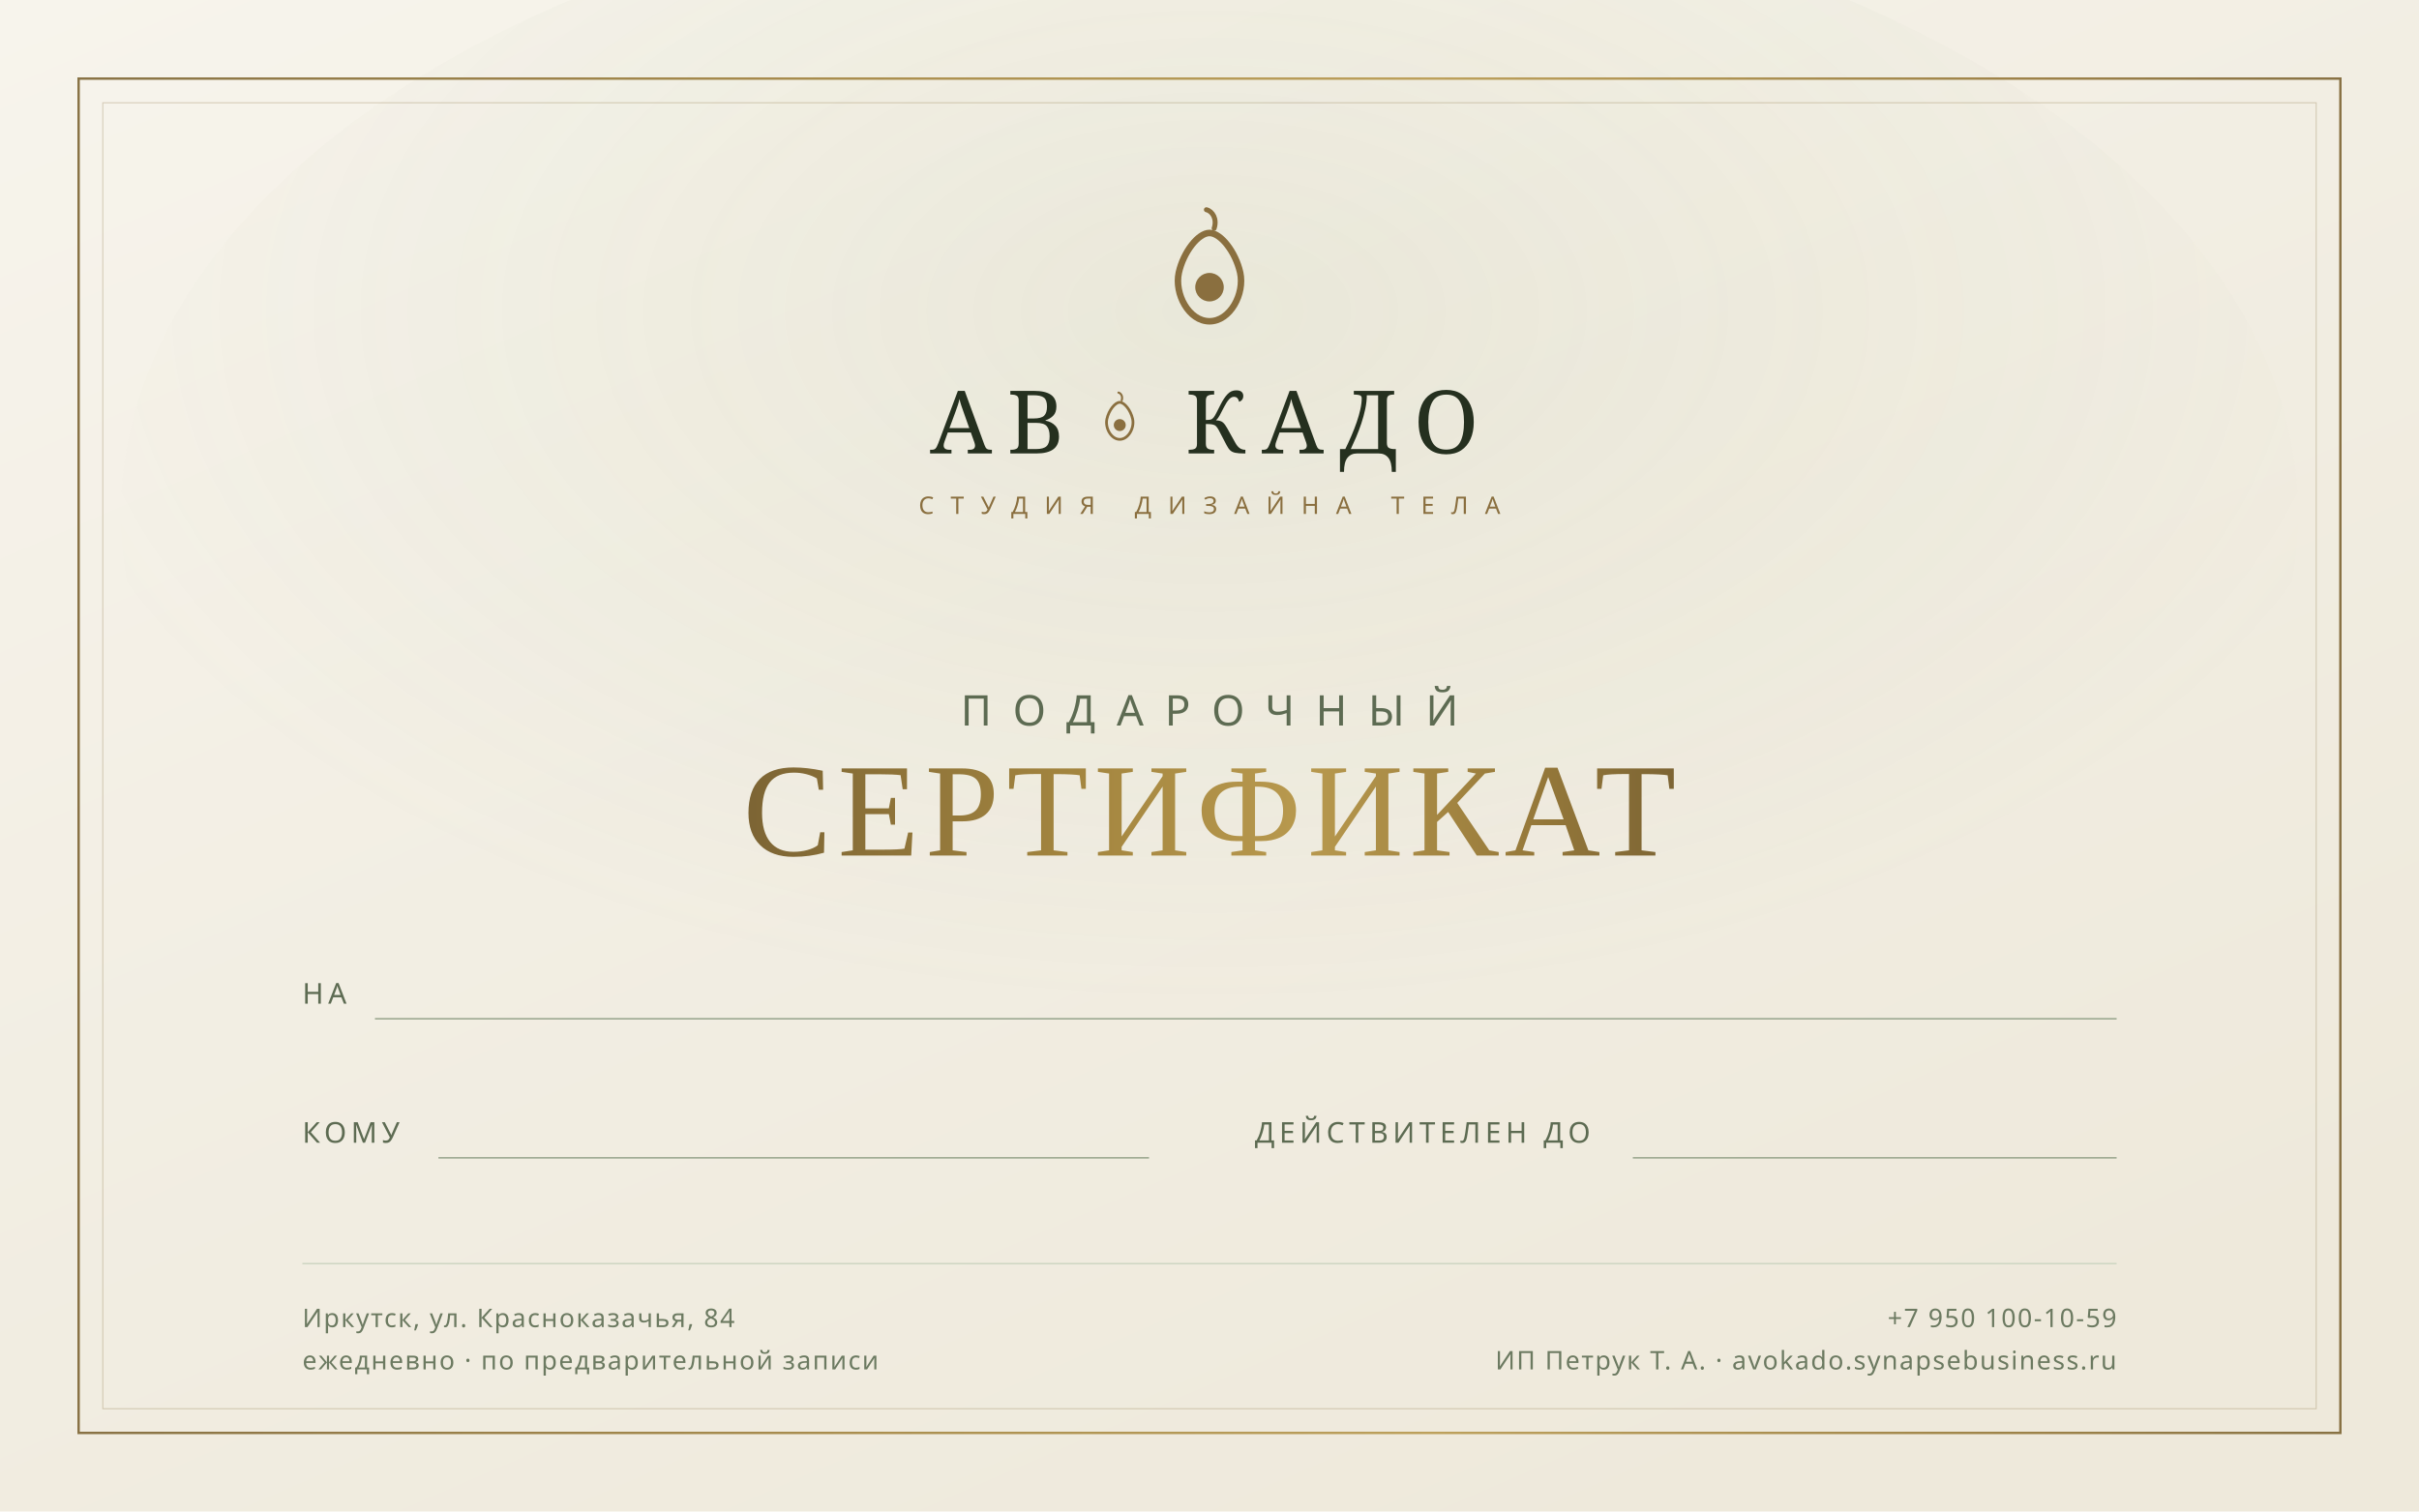
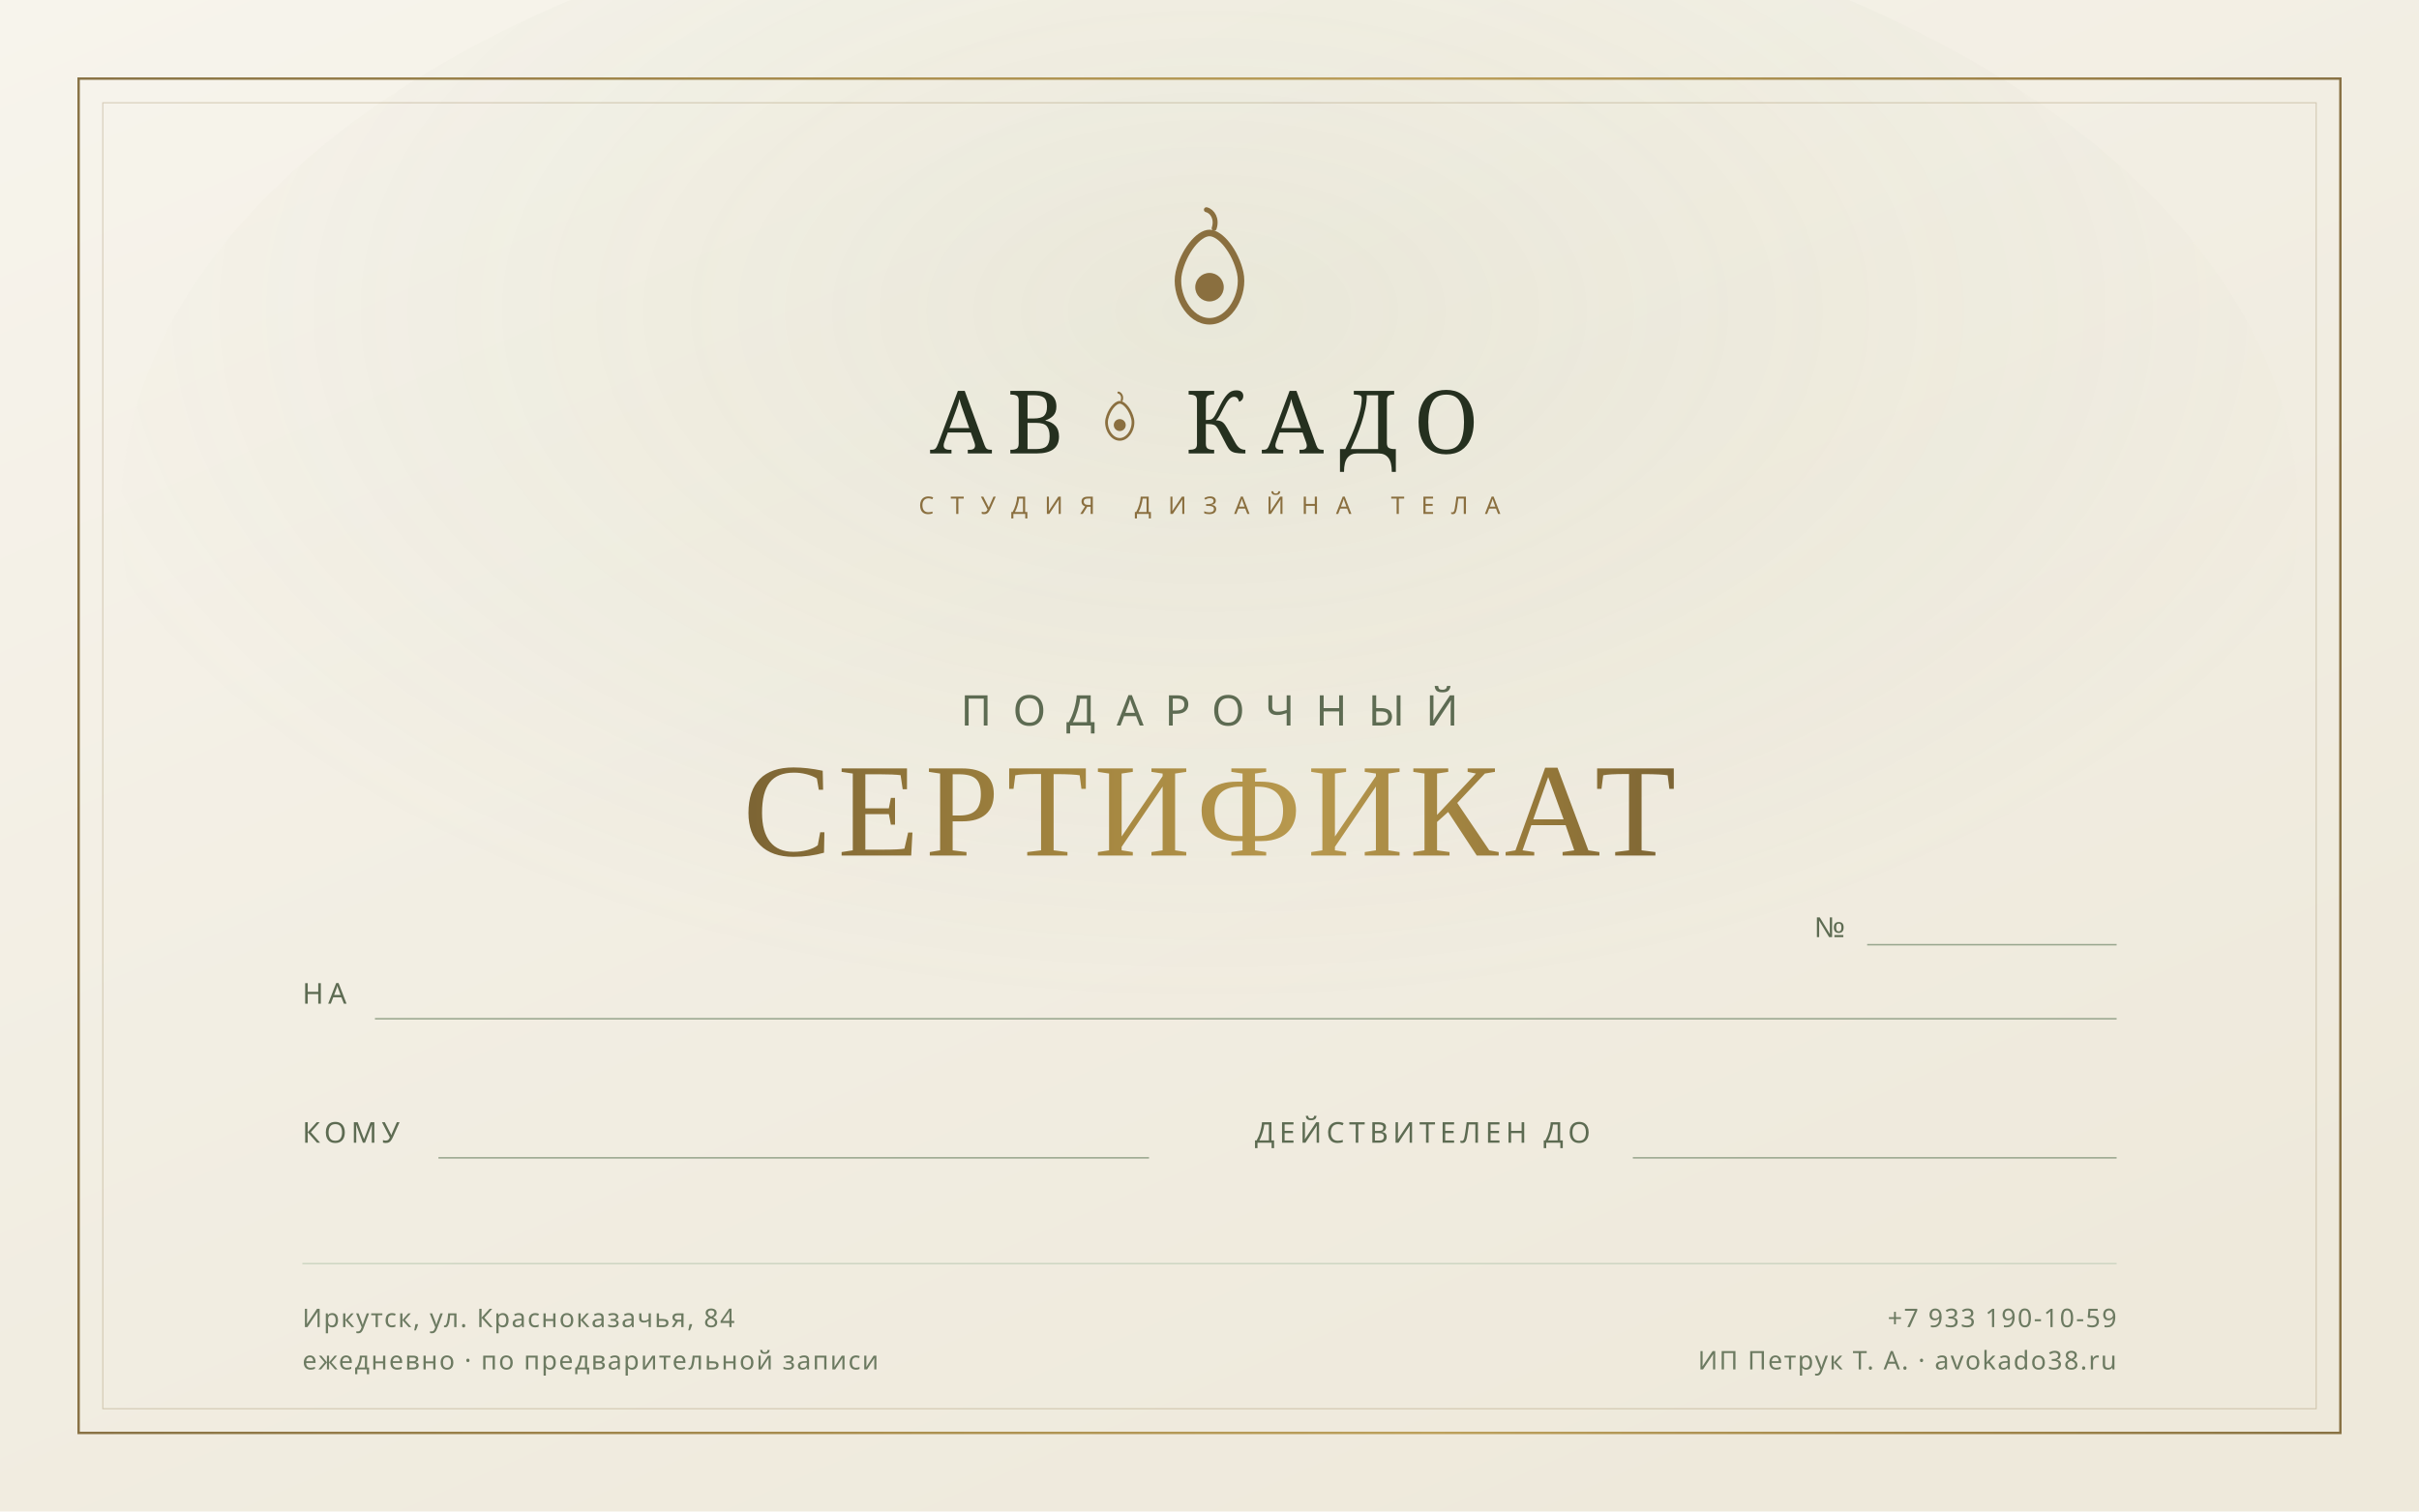
<svg xmlns="http://www.w3.org/2000/svg" viewBox="0 0 1600 1000" width="1600" height="1000" role="img" aria-label="Подарочный сертификат студии Авокадо">
  <defs>
    <linearGradient id="bg" x1="0" y1="0" x2="0.7" y2="1">
      <stop offset="0" stop-color="#f7f4ec" />
      <stop offset="0.5" stop-color="#f2eee3" />
      <stop offset="1" stop-color="#eee9db" />
    </linearGradient>
    <linearGradient id="gold" x1="0" y1="0" x2="1" y2="0">
      <stop offset="0" stop-color="#7d6534" />
      <stop offset="0.35" stop-color="#a3853f" />
      <stop offset="0.6" stop-color="#b8994e" />
      <stop offset="0.85" stop-color="#96793a" />
      <stop offset="1" stop-color="#7d6534" />
    </linearGradient>
    <radialGradient id="halo" cx="0.5" cy="0.34" r="0.55">
      <stop offset="0" stop-color="#93a56f" stop-opacity="0.10" />
      <stop offset="1" stop-color="#93a56f" stop-opacity="0" />
    </radialGradient>
  </defs>
  <rect width="1600" height="1000" fill="url(#bg)" />
  <ellipse cx="800" cy="340" rx="720" ry="420" fill="url(#halo)" />
  <rect x="52" y="52" width="1496" height="896" fill="none" stroke="url(#gold)" stroke-width="1.6" opacity="0.9" />
  <rect x="68" y="68" width="1464" height="864" fill="none" stroke="#8a6f3f" stroke-width="0.7" opacity="0.3" />
  <g transform="translate(800,190) scale(2.05) translate(-24,-27)">
    <path d="M25.5 8 C26.5 5 25 2.5 23 2" fill="none" stroke="#8a6f3f" stroke-width="1.6" stroke-linecap="round" />
    <path d="M24 9.5 C20.4 9.5 15.6 15.6 14.1 22.3 C12.6 29.1 17.3 38 24 38 C30.7 38 35.4 29.1 33.9 22.3 C32.4 15.6 27.6 9.5 24 9.5 Z" fill="none" stroke="#8a6f3f" stroke-width="2.1" stroke-linejoin="round" />
    <circle cx="24" cy="27" r="4.6" fill="#8a6f3f" />
  </g>
  <g transform="translate(800,300)">
    <text x="-96" y="0" text-anchor="end" font-family="Unbounded, Georgia, serif" font-size="58" letter-spacing="10" fill="#25301f">АВ</text>
    <g transform="translate(-80,-42) scale(0.86)">
      <path d="M25.5 8 C26.5 5 25 2.5 23 2" fill="none" stroke="#8a6f3f" stroke-width="1.6" stroke-linecap="round" />
      <path d="M24 9.5 C20.4 9.5 15.6 15.6 14.1 22.3 C12.6 29.1 17.3 38 24 38 C30.7 38 35.4 29.1 33.9 22.3 C32.4 15.6 27.6 9.5 24 9.5 Z" fill="none" stroke="#8a6f3f" stroke-width="2.1" stroke-linejoin="round" />
      <circle cx="24" cy="27" r="4.6" fill="#8a6f3f" />
    </g>
    <text x="-16" y="0" font-family="Unbounded, Georgia, serif" font-size="58" letter-spacing="10" fill="#25301f">КАДО</text>
    <text x="0" y="40" text-anchor="middle" font-family="Manrope, sans-serif" font-size="16" letter-spacing="11" fill="#8a6f3f">СТУДИЯ ДИЗАЙНА ТЕЛА</text>
  </g>
  <line x1="560" y1="392" x2="1040" y2="392" stroke="url(#gold)" stroke-width="1" opacity="0.55" />
  <text x="800" y="480" text-anchor="middle" font-family="Manrope, sans-serif" font-size="28" letter-spacing="14" fill="#5d6b52">ПОДАРОЧНЫЙ</text>
  <text x="800" y="566" text-anchor="middle" font-family="Cormorant, 'Times New Roman', serif" font-size="88" letter-spacing="4" fill="url(#gold)">СЕРТИФИКАТ</text>
+   <text x="1200" y="620" font-family="Manrope, Arial, sans-serif" font-size="19" fill="#5d6b52">№</text>
+   <line x1="1235" y1="625" x2="1400" y2="625" stroke="#9aa78f" stroke-width="1" />
  <g font-family="Manrope, sans-serif" fill="#5d6b52">
    <text x="200" y="664" font-size="19" letter-spacing="3">НА</text>
    <line x1="248" y1="674" x2="1400" y2="674" stroke="#9aa78f" stroke-width="1" />
    <text x="200" y="756" font-size="19" letter-spacing="3">КОМУ</text>
    <line x1="290" y1="766" x2="760" y2="766" stroke="#9aa78f" stroke-width="1" />
    <text x="830" y="756" font-size="19" letter-spacing="3">ДЕЙСТВИТЕЛЕН ДО</text>
    <line x1="1080" y1="766" x2="1400" y2="766" stroke="#9aa78f" stroke-width="1" />
  </g>
  <line x1="200" y1="836" x2="1400" y2="836" stroke="#cfd6c3" stroke-width="1" />
  <g font-family="Manrope, sans-serif" font-size="17" fill="#6c7a61" letter-spacing="1">
    <text x="200" y="878">Иркутск, ул. Красноказачья, 84</text>
    <text x="200" y="906">ежедневно · по предварительной записи</text>
-     <text x="1400" y="878" text-anchor="end">+7 950 100-10-59</text>
-     <text x="1400" y="906" text-anchor="end">ИП Петрук Т. А. · avokado.synapsebusiness.ru</text>
+     <text x="1400" y="878" text-anchor="end">+7 933 190-10-59</text>
+     <text x="1400" y="906" text-anchor="end">ИП Петрук Т. А. · avokado38.ru</text>
  </g>
</svg>
